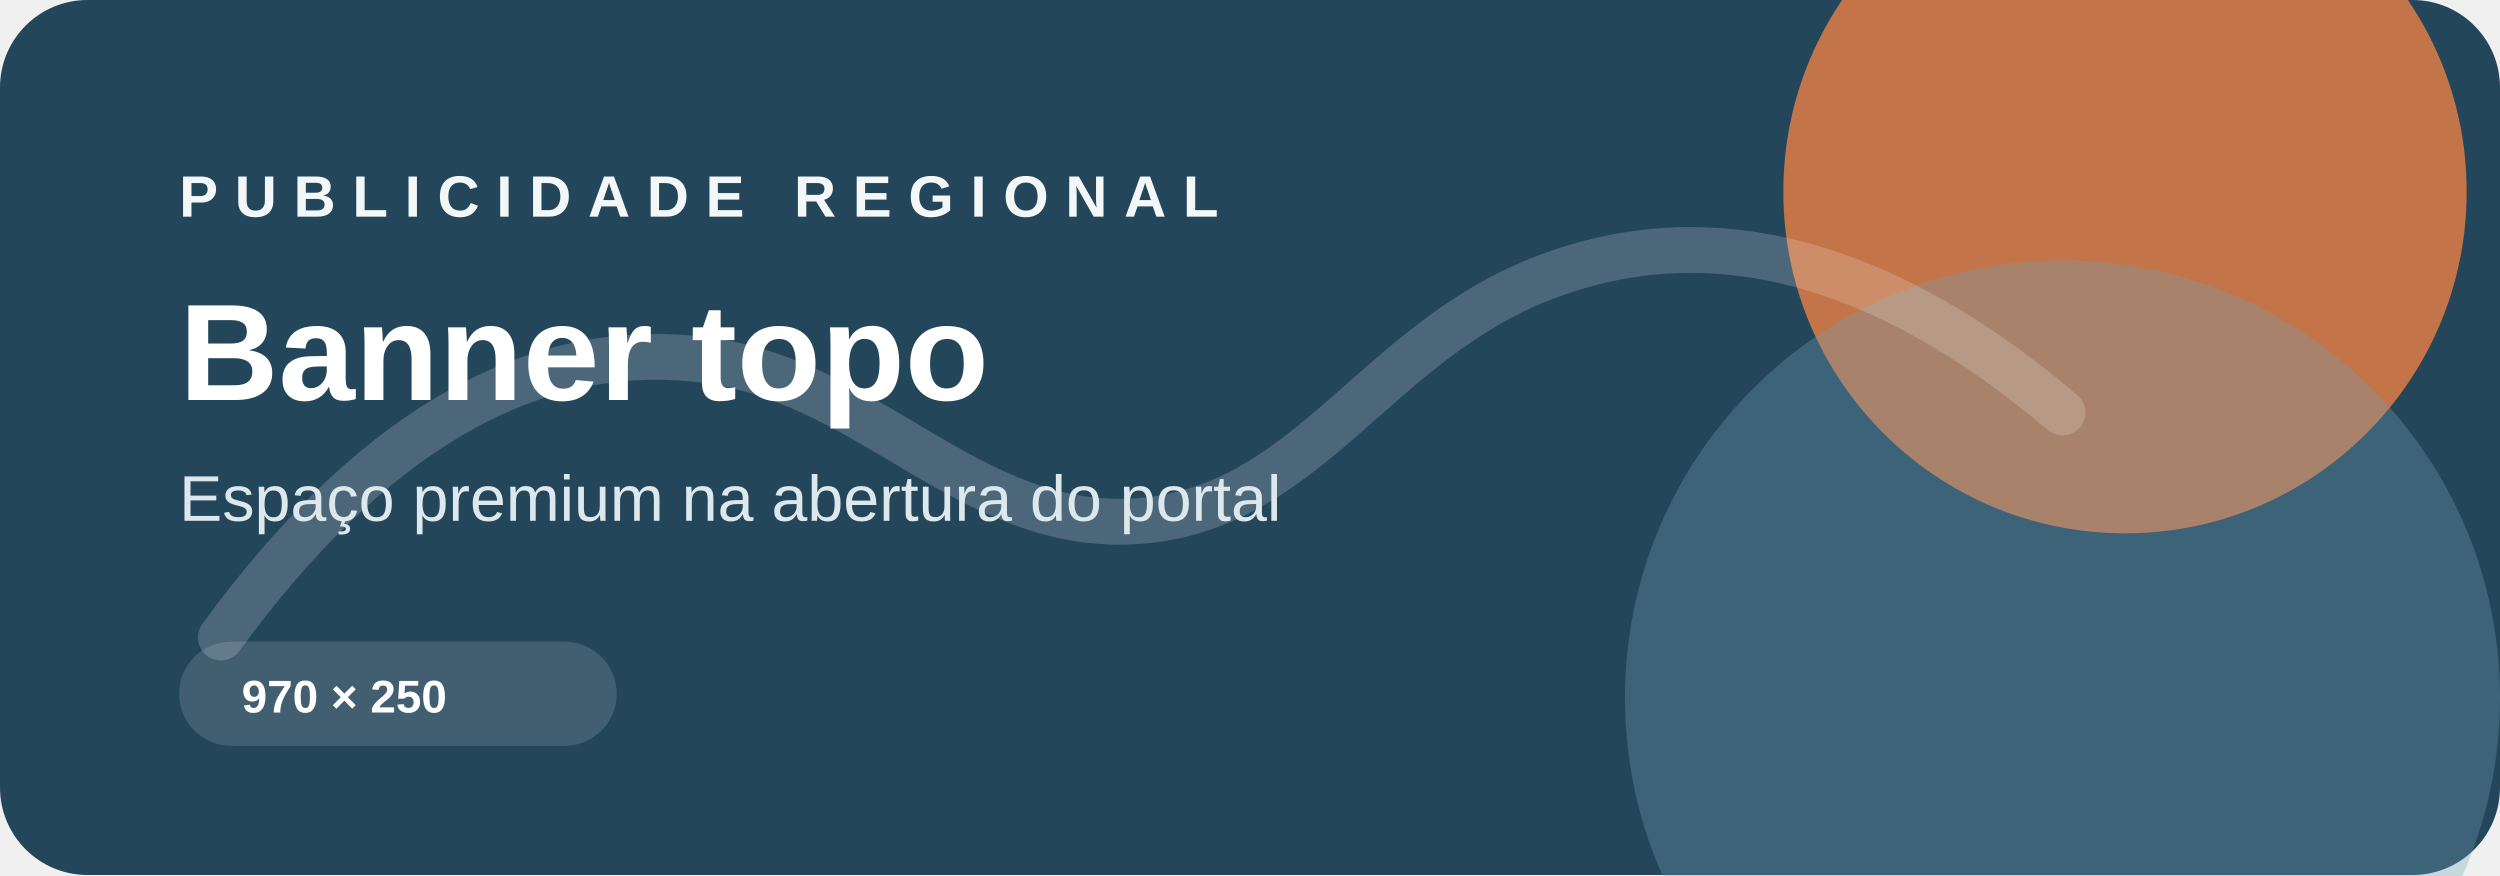
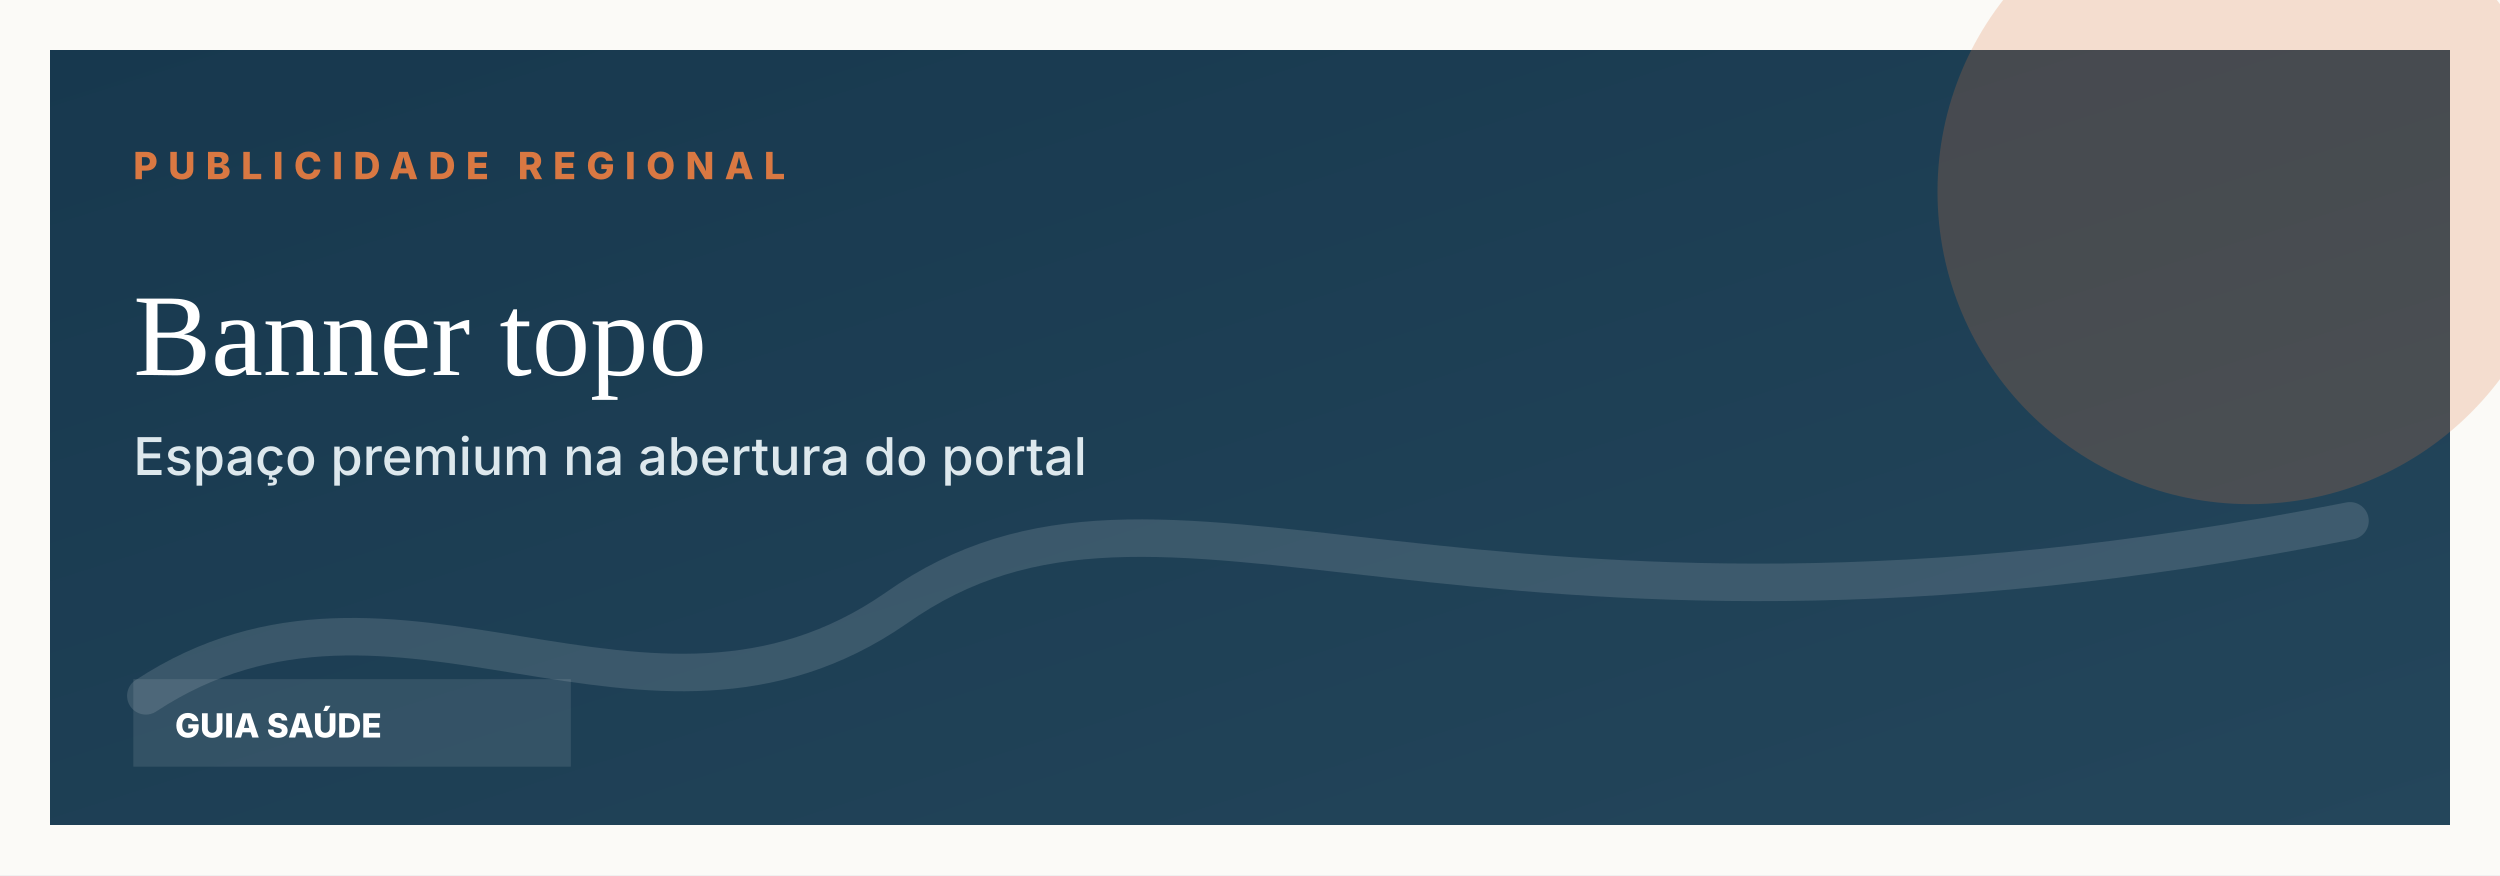
<svg xmlns="http://www.w3.org/2000/svg" width="1200" height="420" viewBox="0 0 1200 420" fill="none">
-   <rect width="1200" height="420" rx="42" fill="#24465B" />
-   <circle cx="1020" cy="92" r="164" fill="#D97A45" opacity=".88" />
-   <circle cx="990" cy="335" r="210" fill="#6FA2B8" opacity=".32" />
-   <path d="M106 306C176 210 251 165 331 172C417 179 464 257 548 250C629 243 660 164 742 133C821 103 904 125 990 198" stroke="white" stroke-opacity=".18" stroke-width="22" stroke-linecap="round" />
-   <text x="86" y="104" fill="#F3F7F8" font-family="Arial, Helvetica, sans-serif" font-size="28" font-weight="700" letter-spacing="8">PUBLICIDADE REGIONAL</text>
-   <text x="86" y="192" fill="white" font-family="Arial, Helvetica, sans-serif" font-size="66" font-weight="700">Banner topo</text>
-   <text x="86" y="250" fill="#DDE8ED" font-family="Arial, Helvetica, sans-serif" font-size="31">Espaço premium na abertura do portal</text>
-   <rect x="86" y="308" width="210" height="50" rx="25" fill="white" fill-opacity=".14" />
-   <text x="116" y="342" fill="white" font-family="Arial, Helvetica, sans-serif" font-size="22" font-weight="700">970 × 250</text>
+   <defs>
+     <linearGradient id="g" x1="0" y1="0" x2="1" y2="1">
+       <stop stop-color="#17384E" />
+       <stop offset="1" stop-color="#24465B" />
+     </linearGradient>
+     <linearGradient id="a" x1="0" y1="0" x2="1" y2="1">
+       <stop stop-color="#D97842" />
+       <stop offset="1" stop-color="#A85831" />
+     </linearGradient>
+   </defs>
+   <rect width="1200" height="420" fill="#FBFAF7" />
+   <rect x="24" y="24" width="1152" height="372" fill="url(#g)" />
+   <circle cx="1080" cy="92" r="150" fill="#D97842" opacity=".22" />
+   <path d="M70 334C190 255 310 375 430 292C560 200 700 335 1128 250" stroke="#FFFFFF" stroke-opacity=".13" stroke-width="18" stroke-linecap="round" />
+   <text x="64" y="86" fill="#D97842" font-family="Inter, Arial, sans-serif" font-size="18" font-weight="800" letter-spacing="5">PUBLICIDADE REGIONAL</text>
+   <text x="64" y="180" fill="#FFFFFF" font-family="Georgia, 'Times New Roman', serif" font-size="56" font-weight="400">Banner topo</text>
+   <text x="64" y="228" fill="#DDE8ED" font-family="Inter, Arial, sans-serif" font-size="25" font-weight="500">Espaço premium na abertura do portal</text>
+   <rect x="64" y="326" width="210" height="42" fill="rgba(255,255,255,.10)" />
+   <text x="84" y="354" fill="#FFFFFF" font-family="Inter, Arial, sans-serif" font-size="16" font-weight="800">GUIA SAÚDE</text>
</svg>
